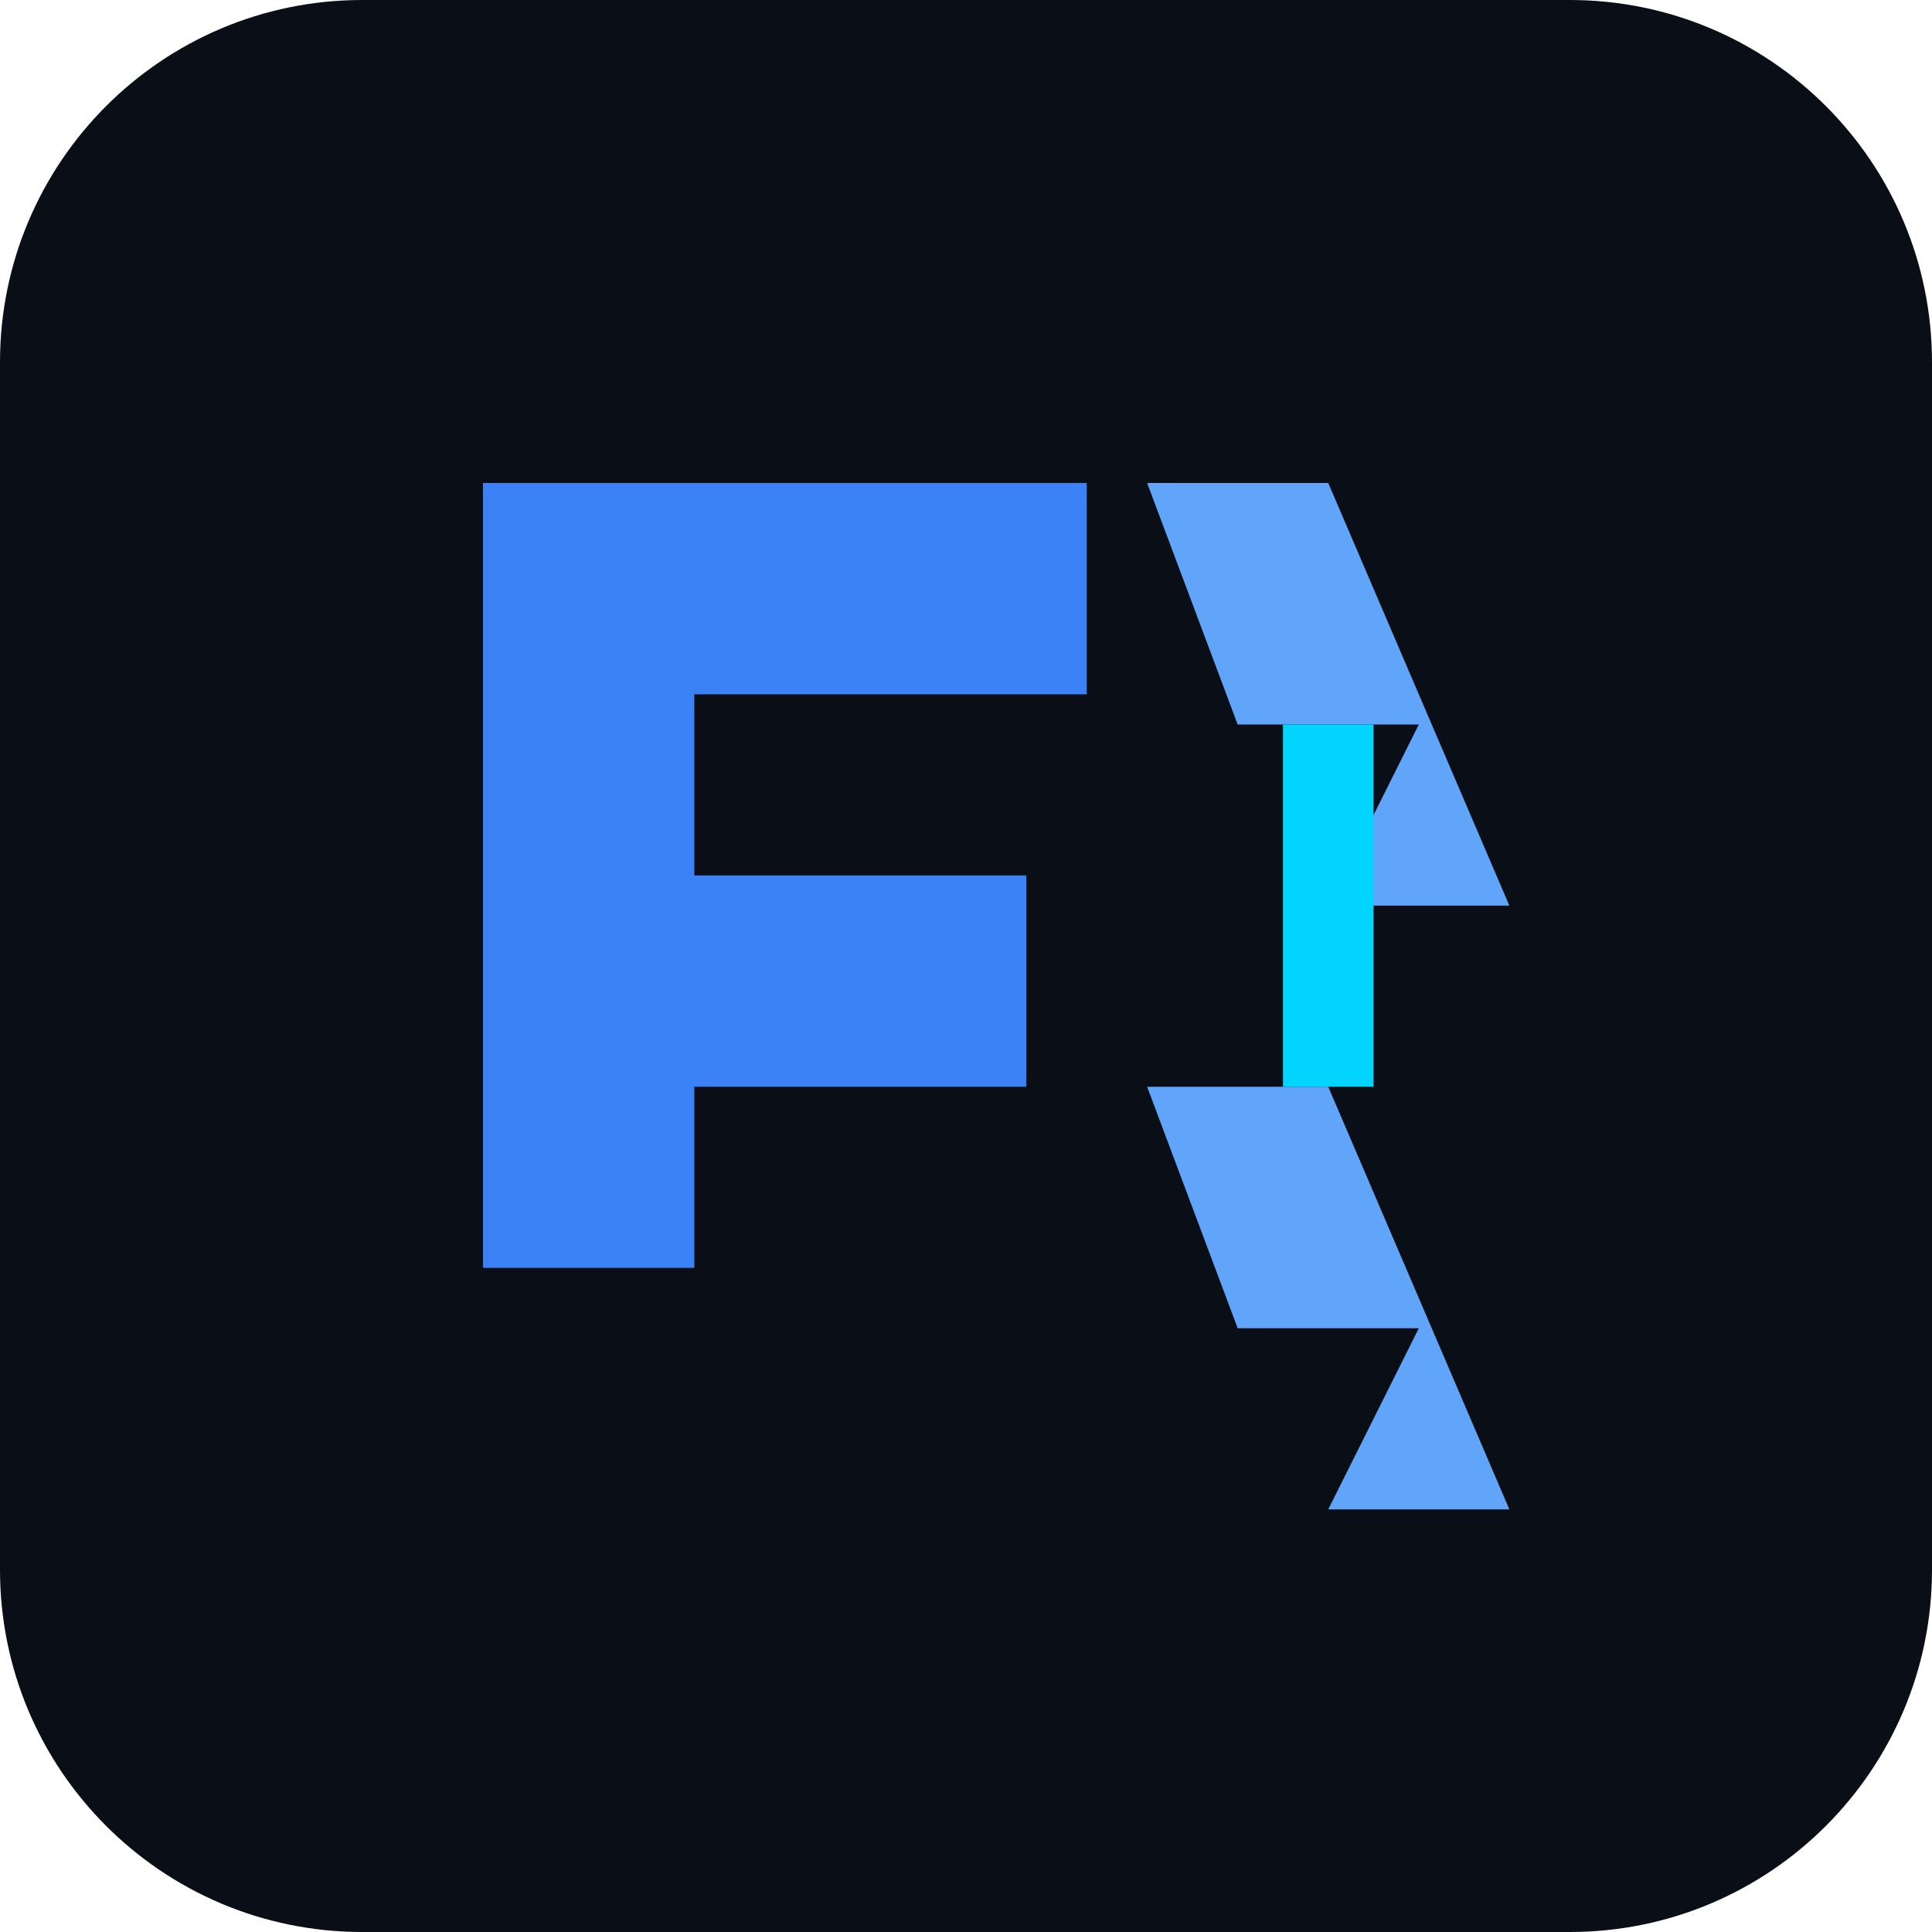
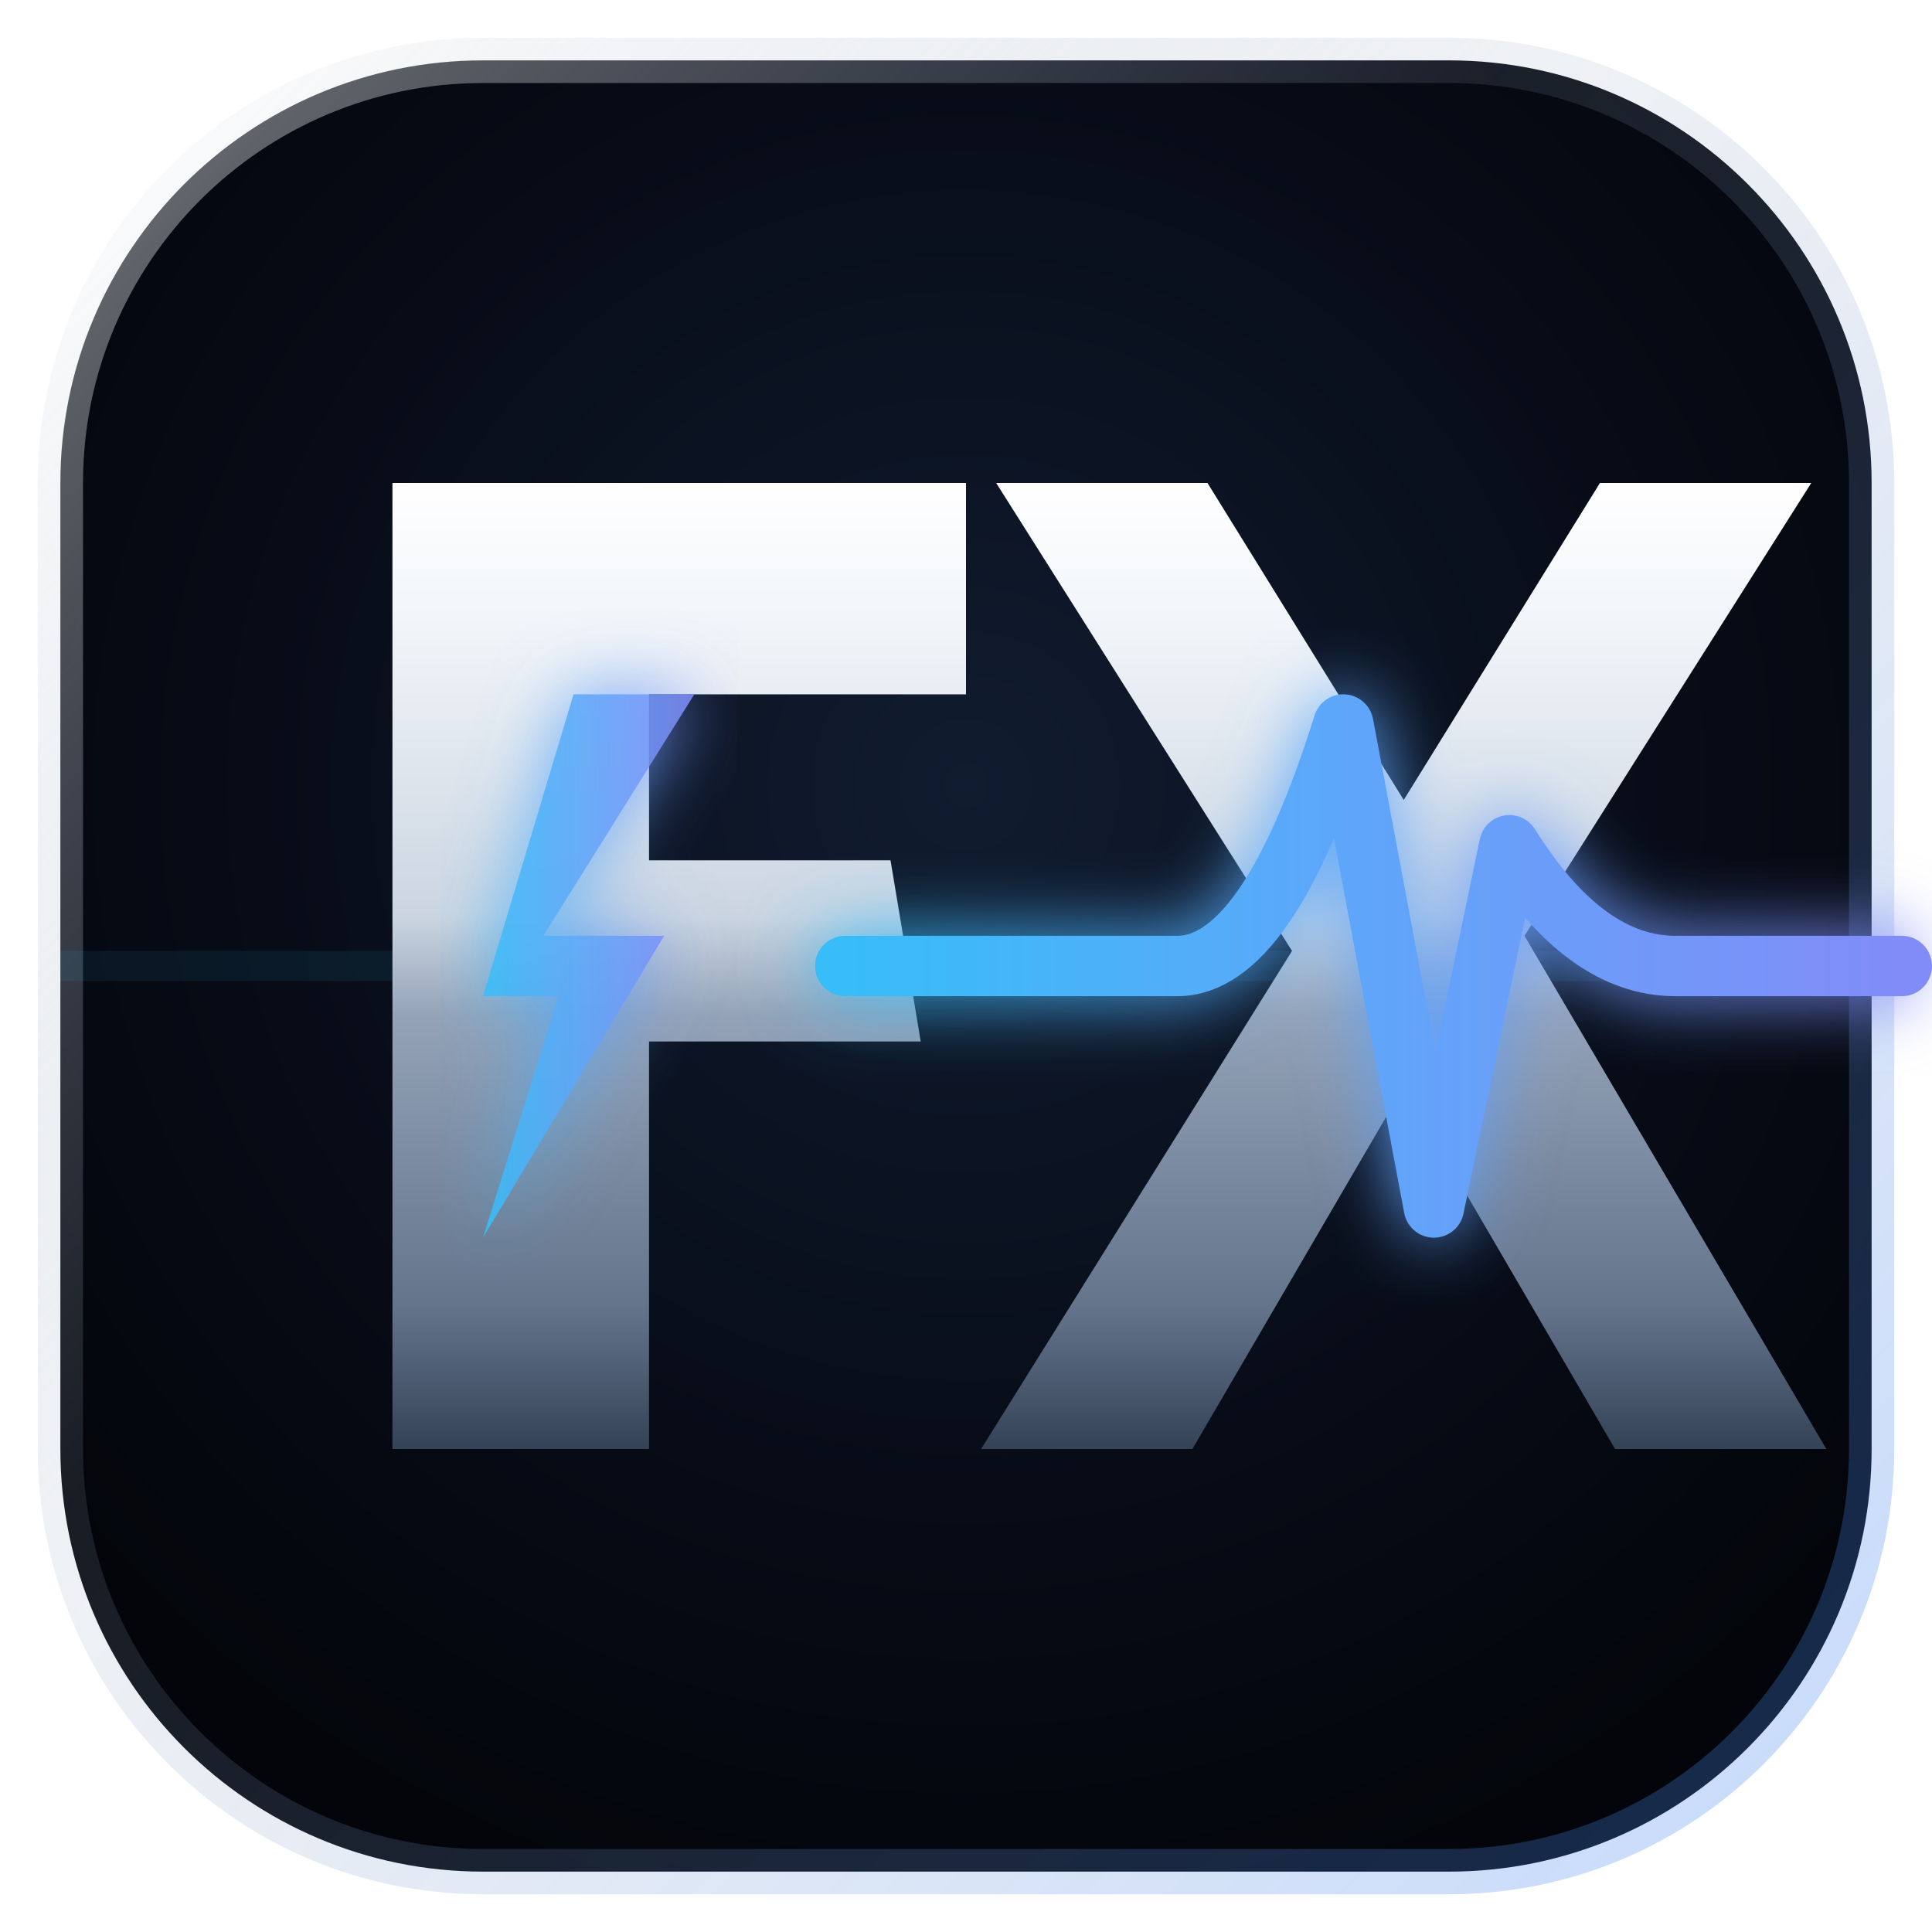
- <svg xmlns="http://www.w3.org/2000/svg" viewBox="0 0 32 32">
-   <rect width="32" height="32" rx="6" fill="#0a0e17" />
-   <path d="M8 8h10v3.5h-6.5v3h5.5v3.5h-5.5V21H8z" fill="#3b82f6" />
-   <path d="M19 8h3l3 7-3 0 1.5-3h-3L19 8z" fill="#60a5fa" />
-   <path d="M19 18h3l3 7-3 0 1.5-3h-3L19 18z" fill="#60a5fa" />
-   <line x1="22" y1="12" x2="22" y2="18" stroke="#00d4ff" stroke-width="1.5" />
+ <svg xmlns="http://www.w3.org/2000/svg" viewBox="0 0 64 64" width="64" height="64">
+   <defs>
+     <radialGradient id="bgGlow" cx="50%" cy="40%" r="65%">
+       <stop offset="0%" stop-color="#111c30" />
+       <stop offset="60%" stop-color="#070c17" />
+       <stop offset="100%" stop-color="#03050a" />
+     </radialGradient>
+     <linearGradient id="metalChrome" x1="0" y1="0" x2="0" y2="1">
+       <stop offset="0%" stop-color="#ffffff" />
+       <stop offset="15%" stop-color="#f1f5f9" />
+       <stop offset="45%" stop-color="#cbd5e1" />
+       <stop offset="55%" stop-color="#94a3b8" />
+       <stop offset="85%" stop-color="#64748b" />
+       <stop offset="100%" stop-color="#334155" />
+     </linearGradient>
+     <linearGradient id="electricGrad" x1="0" y1="0" x2="1" y2="0">
+       <stop offset="0%" stop-color="#38bdf8" />
+       <stop offset="50%" stop-color="#60a5fa" />
+       <stop offset="100%" stop-color="#818cf8" />
+     </linearGradient>
+     <linearGradient id="rimGrad" x1="0" y1="0" x2="1" y2="1">
+       <stop offset="0%" stop-color="rgba(255, 255, 255, 0.45)" />
+       <stop offset="40%" stop-color="rgba(148, 163, 184, 0.15)" />
+       <stop offset="100%" stop-color="rgba(59, 130, 246, 0.3)" />
+     </linearGradient>
+     <filter id="fxGlow" x="-20%" y="-20%" width="140%" height="140%">
+       <feGaussianBlur stdDeviation="1.2" result="blur" />
+       <feMerge>
+         <feMergeNode in="blur" />
+         <feMergeNode in="SourceGraphic" />
+       </feMerge>
+     </filter>
+   </defs>
+   <rect x="2" y="2" width="60" height="60" rx="14" fill="url(#bgGlow)" stroke="url(#rimGrad)" stroke-width="1.5" />
+   <line x1="2" y1="32" x2="62" y2="32" stroke="rgba(56, 189, 248, 0.08)" stroke-width="1" />
+   <g id="fx-monogram">
+     <path d="M 13 16          L 32 16          L 32 23          L 21.5 23          L 21.5 28.5          L 29.5 28.5          L 30.5 34.5          L 21.5 34.5          L 21.5 48          L 13 48          Z" fill="url(#metalChrome)" />
+     <path d="M 19 23 L 23 23 L 18 31 L 22 31 L 16 41 L 18.5 33 L 16 33 Z" fill="url(#electricGrad)" filter="url(#fxGlow)" opacity="0.9" />
+     <path d="M 33 16          L 40 16          L 46.5 26.5          L 53 16          L 60 16          L 50.5 31          L 60.5 48          L 53.5 48          L 46.5 36          L 39.5 48          L 32.5 48          L 42.8 31.5          Z" fill="url(#metalChrome)" />
+     <path d="M 28 32          Q 35 32 39 32          Q 42 32 44.5 24          L 47.5 40          L 50 28          Q 52.5 32 55.5 32          Q 59 32 63 32" fill="none" stroke="url(#electricGrad)" stroke-width="2" stroke-linecap="round" stroke-linejoin="round" filter="url(#fxGlow)" />
+   </g>
</svg>
